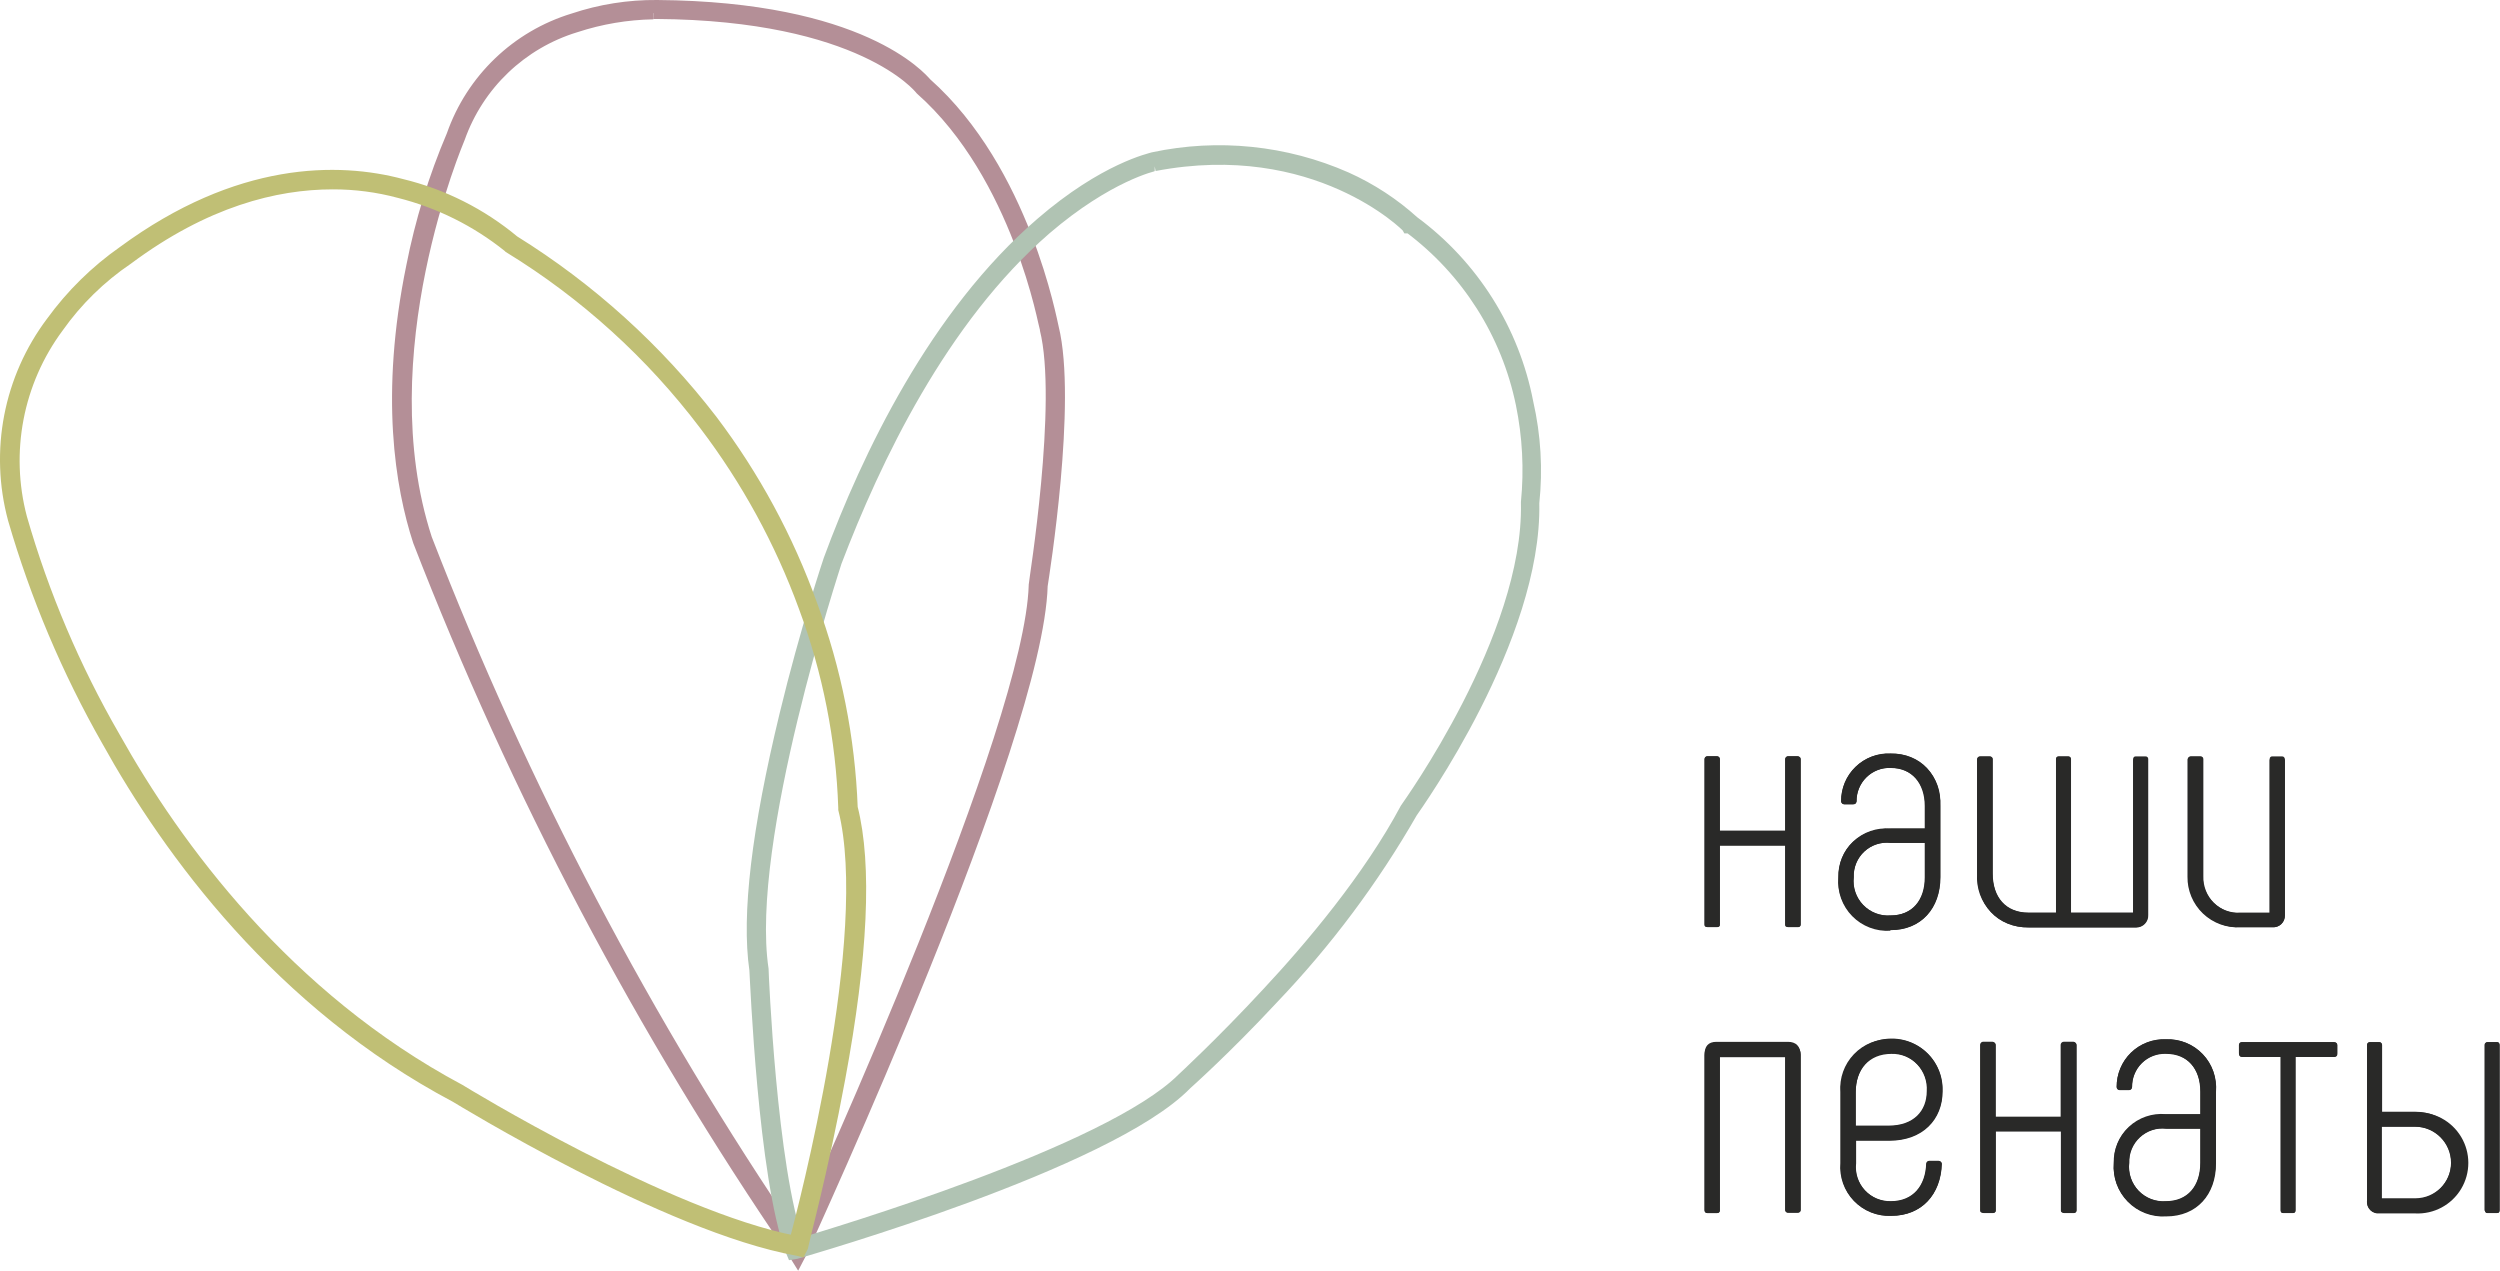
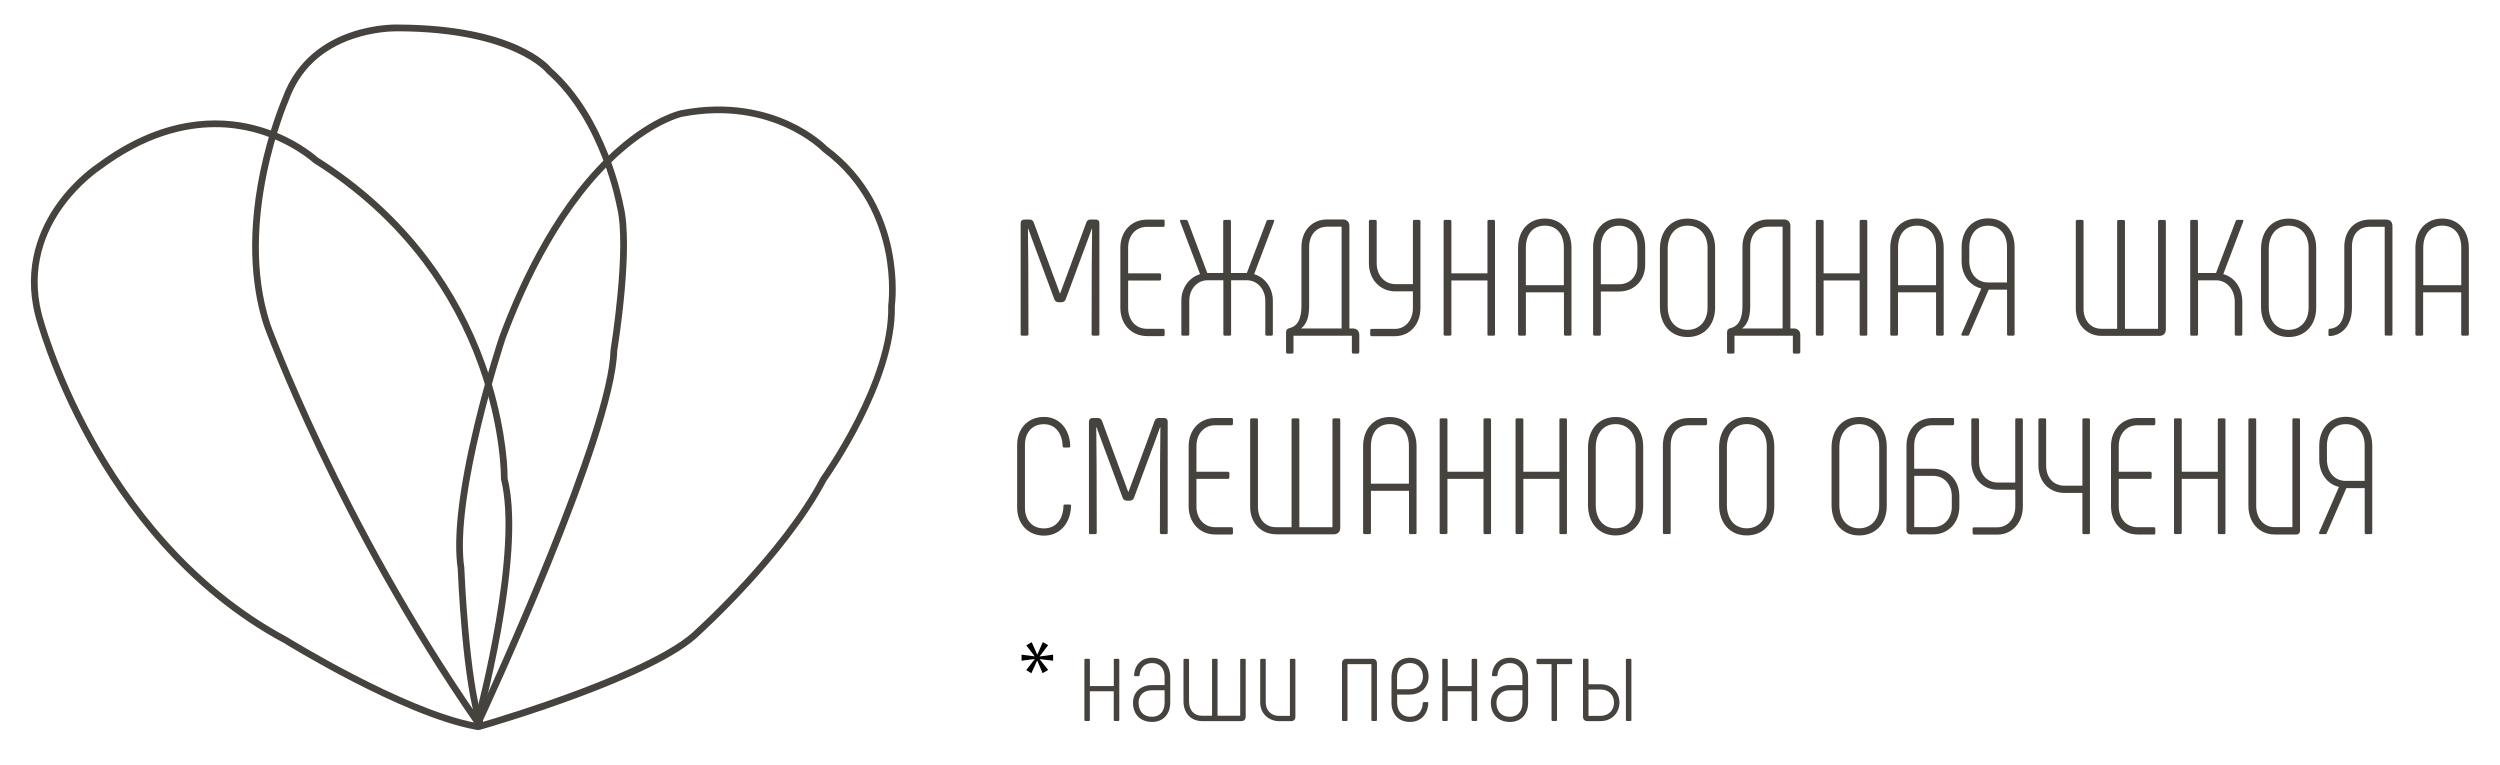
- <svg xmlns="http://www.w3.org/2000/svg" viewBox="0 0 209.51 106.5">
-   <defs>
-     <style>.cls-1{fill:#292928;}.cls-2{fill:#b48f97;}.cls-3,.cls-5,.cls-7{fill:none;stroke-miterlimit:10;}.cls-3{stroke:#b48f97;}.cls-4{fill:#b0c3b3;}.cls-5{stroke:#b0c3b3;}.cls-6{fill:#c0bf75;}.cls-7{stroke:#c0bf75;}</style>
-   </defs>
-   <g id="Layer_2" data-name="Layer 2">
-     <g id="Слой_1" data-name="Слой 1">
-       <path class="cls-1" d="M149.88,63.39h.77c.15,0,.26.08.26.22V77.47a.23.23,0,0,1-.26.23h-.77a.24.24,0,0,1-.26-.23V70.86h-5.49v6.61a.22.22,0,0,1-.23.23h-.78c-.17,0-.26-.09-.26-.23V63.61a.21.21,0,0,1,.24-.22h.8a.21.21,0,0,1,.23.22v6h5.49v-6A.23.23,0,0,1,149.88,63.39Z" />
-       <path class="cls-1" d="M154.07,73.49c0-2.32,1.68-4.06,4.4-4.06h2.87V67.54c0-1.92-1.09-3.18-2.89-3.18a2.75,2.75,0,0,0-2.87,2.78c0,.17-.11.25-.25.25h-.78a.26.26,0,0,1-.26-.25,4,4,0,0,1,4.16-4c2.54,0,4.17,1.8,4.17,4.41v5.95c0,2.61-1.6,4.44-4.17,4.44A4.13,4.13,0,0,1,154.07,73.49Zm7.27,0V70.63h-2.87a2.8,2.8,0,0,0-3.12,2.86,2.91,2.91,0,0,0,3.1,3.23C160.28,76.72,161.34,75.44,161.34,73.49Z" />
-       <path class="cls-1" d="M165.69,73.2V63.61a.23.23,0,0,1,.26-.22h.77c.15,0,.26.08.26.22V73.2c0,2,1.06,3.3,3,3.3h2.32V63.61a.2.2,0,0,1,.23-.22h.8a.21.21,0,0,1,.23.22V76.5h5.21V63.61a.2.2,0,0,1,.23-.22h.8a.21.21,0,0,1,.23.22V76.67a1,1,0,0,1-1,1.06h-9C167.33,77.73,165.69,75.81,165.69,73.2Z" />
-       <path class="cls-1" d="M183.37,73.43V63.61a.22.22,0,0,1,.25-.22h.78a.22.22,0,0,1,.25.22v9.82a3,3,0,0,0,3.09,3.1h2.47V63.61a.2.2,0,0,1,.23-.22h.8a.21.21,0,0,1,.23.22V76.7a.94.94,0,0,1-1,1h-2.7A4.21,4.21,0,0,1,183.37,73.43Z" />
-       <path class="cls-1" d="M149.6,63.61v6.08h-5.47V63.61a.26.26,0,0,0-.25-.24h-.79a.26.26,0,0,0-.25.24V77.49c0,.19.12.19.31.19h.73c.13,0,.25,0,.25-.19V70.86h5.47v6.63c0,.19.12.19.24.19h.8c.12,0,.25,0,.25-.19V63.61a.27.27,0,0,0-.25-.24h-.8A.26.26,0,0,0,149.6,63.61Z" />
-       <path class="cls-1" d="M158.42,76.72a2.87,2.87,0,0,1-3.07-3.19,2.76,2.76,0,0,1,3.07-2.89h2.88v2.89C161.3,75.43,160.26,76.72,158.42,76.72Zm0,1.23c2.58,0,4.17-1.84,4.17-4.42v-6a4,4,0,0,0-4.17-4.36,3.93,3.93,0,0,0-4.12,4,.26.26,0,0,0,.25.24h.73c.19,0,.25-.06.31-.24a2.78,2.78,0,0,1,2.83-2.83c1.78,0,2.88,1.29,2.88,3.2v1.9h-2.88a4,4,0,0,0-4.36,4.12A4.11,4.11,0,0,0,158.42,78Z" />
-       <path class="cls-1" d="M170,77.71h9a1,1,0,0,0,1-1v-13a.26.26,0,0,0-.25-.24H179a.26.26,0,0,0-.24.24V76.48h-5.22V63.64a.22.22,0,0,0-.25-.24h-.74a.22.22,0,0,0-.24.24V76.48H170c-1.9,0-3-1.29-3-3.26V63.64a.22.22,0,0,0-.24-.24H166a.29.29,0,0,0-.31.24v9.58A4.18,4.18,0,0,0,170,77.71Z" />
-       <path class="cls-1" d="M187.75,77.71h2.64a1,1,0,0,0,1.1-1v-13a.26.26,0,0,0-.24-.24h-.86a.28.28,0,0,0-.19.24V76.48h-2.45a2.94,2.94,0,0,1-3.14-3V63.64a.22.22,0,0,0-.24-.24h-.74a.29.29,0,0,0-.31.24v9.83A4.19,4.19,0,0,0,187.75,77.71Z" />
-       <path class="cls-1" d="M150.91,88.41v13c0,.14-.11.22-.26.22h-.77a.23.23,0,0,1-.26-.22V88.58h-5.49v12.86a.21.21,0,0,1-.23.22h-.8a.21.21,0,0,1-.24-.22v-13a1,1,0,0,1,1.07-1.06h5.92A1,1,0,0,1,150.91,88.41Z" />
-       <path class="cls-1" d="M154.27,97.49V91.56a4.27,4.27,0,1,1,8.53-.11c0,2.37-1.66,4.15-4.47,4.15h-2.78v1.89a2.88,2.88,0,0,0,2.95,3.2c1.84,0,2.89-1.32,2.95-3.15a.24.24,0,0,1,.26-.23h.77a.24.24,0,0,1,.26.23c-.09,2.55-1.69,4.35-4.24,4.35A4.07,4.07,0,0,1,154.27,97.49Zm4.06-3.12c2.09,0,3.18-1.24,3.18-2.92a2.92,2.92,0,0,0-3-3.13c-1.89,0-3,1.32-3,3.24v2.81Z" />
-       <path class="cls-1" d="M173,87.35h.78a.23.23,0,0,1,.25.23v13.86a.22.22,0,0,1-.25.22H173a.22.22,0,0,1-.25-.22V94.82h-5.5v6.62a.21.21,0,0,1-.23.22h-.77c-.17,0-.26-.08-.26-.22V87.58a.22.22,0,0,1,.23-.23h.8a.22.22,0,0,1,.23.23v6h5.5v-6A.23.23,0,0,1,173,87.35Z" />
-       <path class="cls-1" d="M177.15,97.46c0-2.32,1.69-4.07,4.41-4.07h2.86V91.5c0-1.92-1.09-3.18-2.89-3.18a2.74,2.74,0,0,0-2.86,2.78c0,.17-.12.26-.26.26h-.77a.26.26,0,0,1-.26-.26,4,4,0,0,1,4.15-4,4.06,4.06,0,0,1,4.18,4.41v6c0,2.6-1.6,4.43-4.18,4.43A4.13,4.13,0,0,1,177.15,97.46Zm7.27,0V94.59h-2.86a2.8,2.8,0,0,0-3.12,2.87,2.91,2.91,0,0,0,3.09,3.23C183.36,100.69,184.42,99.4,184.42,97.46Z" />
-       <path class="cls-1" d="M191.13,101.44V88.58h-3.24a.23.23,0,0,1-.23-.26v-.74a.22.22,0,0,1,.23-.23h7.76a.22.22,0,0,1,.23.23v.74a.23.23,0,0,1-.23.26h-3.27v12.86a.2.2,0,0,1-.23.22h-.8A.2.2,0,0,1,191.13,101.44Z" />
-       <path class="cls-1" d="M198.37,100.66V87.58a.22.22,0,0,1,.23-.23h.8a.21.21,0,0,1,.23.23v5.64h2.78a4.24,4.24,0,1,1,0,8.47h-3A.94.94,0,0,1,198.37,100.66Zm4-.17a3,3,0,1,0,0-6.07h-2.78v6.07Zm5.84,1V87.58a.22.22,0,0,1,.23-.23h.8a.22.22,0,0,1,.23.23v13.86a.21.21,0,0,1-.23.22h-.8A.21.21,0,0,1,208.25,101.44Z" />
-       <path class="cls-1" d="M149.84,87.31h-6c-.68,0-1,.37-1,1.11v13a.23.23,0,0,0,.25.24h.8a.22.22,0,0,0,.24-.24V88.6h5.47v12.78a.22.22,0,0,0,.25.24h.79a.22.22,0,0,0,.25-.24v-13C150.88,87.68,150.51,87.31,149.84,87.31Z" />
-       <path class="cls-1" d="M155.52,94.33V91.51c0-1.91,1.11-3.26,2.95-3.26a3,3,0,0,1,3,3.19c0,1.66-1.1,2.89-3.19,2.89Zm2.95,7.56c2.58,0,4.18-1.79,4.24-4.37a.26.26,0,0,0-.25-.24h-.79a.26.26,0,0,0-.25.24c-.06,1.85-1.1,3.14-2.95,3.14a2.88,2.88,0,0,1-2.95-3.2v-1.9h2.77c2.82,0,4.48-1.78,4.48-4.12a4.18,4.18,0,0,0-4.3-4.36,4.12,4.12,0,0,0-4.24,4.43v5.95A4.09,4.09,0,0,0,158.47,101.89Z" />
-       <path class="cls-1" d="M172.69,87.55v6.08h-5.46V87.55a.28.28,0,0,0-.25-.25h-.8a.27.27,0,0,0-.24.25v13.88c0,.19.12.19.3.19H167c.12,0,.25,0,.25-.19V94.8h5.46v6.63c0,.19.12.19.25.19h.8c.12,0,.24,0,.24-.19V87.55a.27.27,0,0,0-.24-.25h-.8A.27.27,0,0,0,172.69,87.55Z" />
-       <path class="cls-1" d="M181.51,100.66a2.88,2.88,0,0,1-3.08-3.2,2.76,2.76,0,0,1,3.08-2.88h2.88v2.88C184.39,99.37,183.35,100.66,181.51,100.66Zm0,1.23c2.58,0,4.17-1.85,4.17-4.43v-6a4,4,0,0,0-4.17-4.36,3.94,3.94,0,0,0-4.12,4,.26.26,0,0,0,.25.24h.73c.19,0,.25-.06.31-.24a2.78,2.78,0,0,1,2.83-2.83c1.78,0,2.88,1.29,2.88,3.19v1.91h-2.88a4,4,0,0,0-4.37,4.11A4.12,4.12,0,0,0,181.51,101.89Z" />
-       <path class="cls-1" d="M191.32,101.65h.79c.19,0,.25-.07.25-.25V88.56h3.25a.27.27,0,0,0,.25-.3v-.68a.27.27,0,0,0-.25-.25h-7.73a.23.23,0,0,0-.25.25v.68c0,.18.06.3.25.3h3.25V101.4C191.13,101.58,191.19,101.65,191.32,101.65Z" />
-       <path class="cls-1" d="M199.6,100.42v-6h2.82a3,3,0,1,1,0,6Zm8.84,1.23h.86c.12,0,.18-.07.18-.25V87.58c0-.12-.06-.25-.18-.25h-.86c-.12,0-.18.13-.18.25V101.4C208.26,101.58,208.32,101.65,208.44,101.65Zm-9,0h3a4.24,4.24,0,1,0,0-8.48H199.6V87.58c0-.12-.07-.25-.19-.25h-.8a.23.23,0,0,0-.24.25v13A.94.94,0,0,0,199.41,101.65Z" />
-       <path class="cls-2" d="M66.85,105.48l-.31-.5A292.49,292.49,0,0,1,35.1,45.34c-1.48-4.54-2.77-12.22-.56-23a55.15,55.15,0,0,1,3.38-11A15.53,15.53,0,0,1,48.06,1.61a21.51,21.51,0,0,1,7-1.11C72.19.63,77.17,6.52,77.6,7c8.23,7.31,10.5,20,10.63,20.46,1.53,6.2-.8,20.76-.93,21.62C86.94,61.93,67.9,103.2,67.1,105ZM54.75,1.12a22.14,22.14,0,0,0-6.51,1.1,15,15,0,0,0-9.77,9.34c-.06.18-7.8,18.12-2.76,33.6a292.14,292.14,0,0,0,31,59c2.21-4.8,19.65-43.18,20-55.1V49c0-.19,2.46-15.3.92-21.44-.06-.12-2.27-12.84-10.44-20.08l-.06-.07c-.06-.06-4.92-6.2-22.11-6.32h-.25" />
-       <path class="cls-3" d="M66.85,105.48l-.31-.5A292.49,292.49,0,0,1,35.1,45.34c-1.48-4.54-2.77-12.22-.56-23a55.15,55.15,0,0,1,3.38-11A15.53,15.53,0,0,1,48.06,1.61a21.51,21.51,0,0,1,7-1.11C72.19.63,77.17,6.52,77.6,7c8.23,7.31,10.5,20,10.63,20.46,1.53,6.2-.8,20.76-.93,21.62C86.94,61.93,67.9,103.2,67.1,105ZM54.75,1.12a22.14,22.14,0,0,0-6.51,1.1,15,15,0,0,0-9.77,9.34c-.06.18-7.8,18.12-2.76,33.6a292.14,292.14,0,0,0,31,59c2.21-4.8,19.65-43.18,20-55.1V49c0-.19,2.46-15.3.92-21.44-.06-.12-2.27-12.84-10.44-20.08l-.06-.07c-.06-.06-4.92-6.2-22.11-6.32h-.25" />
-       <path class="cls-4" d="M66.43,105.05l-.13-.31c-2.27-6.14-2.94-22.54-3-23.46-.67-4.61.19-11.73,2.52-21.37,1.72-7.13,3.69-13,3.69-13,3.19-8.66,8.9-20.57,17.75-28.19,5.34-4.61,9.21-5.4,9.4-5.47a26.41,26.41,0,0,1,16.15,1.66,21.55,21.55,0,0,1,5.65,3.69A24.59,24.59,0,0,1,128,33.74a25.56,25.56,0,0,1,.5,8.41c.24,11.31-9.83,25.37-10.2,25.92a80.65,80.65,0,0,1-11.67,15.61c-3.93,4.23-7.19,7.12-7.25,7.18C92.9,97.5,67.78,104.68,66.73,105ZM96.77,13.84h0c-.06,0-3.93.86-9.15,5.34C78.9,26.74,73.31,38.53,70.05,47.07c-.06.24-7.74,23.4-6.14,34.15,0,.18.67,16.71,3,23.09,2.82-.86,26-7.73,32.18-13.88.06-.06,3.26-3,7.13-7.18,3.62-3.87,8.54-9.71,11.61-15.48.12-.19,10.38-14.38,10.13-25.62v-.06a27.58,27.58,0,0,0-.43-8.23,24.67,24.67,0,0,0-9.4-14.8H118c-.06-.12-7.74-7.8-21.25-5.22" />
-       <path class="cls-5" d="M66.43,105.05l-.13-.31c-2.27-6.14-2.94-22.54-3-23.46-.67-4.61.19-11.73,2.52-21.37,1.72-7.13,3.69-13,3.69-13,3.19-8.66,8.9-20.57,17.75-28.19,5.34-4.61,9.21-5.4,9.4-5.47a26.41,26.41,0,0,1,16.15,1.66,21.55,21.55,0,0,1,5.65,3.69A24.59,24.59,0,0,1,128,33.74a25.56,25.56,0,0,1,.5,8.41c.24,11.31-9.83,25.37-10.2,25.92a80.65,80.65,0,0,1-11.67,15.61c-3.93,4.23-7.19,7.12-7.25,7.18C92.9,97.5,67.78,104.68,66.73,105ZM96.77,13.84h0c-.06,0-3.93.86-9.15,5.34C78.9,26.74,73.31,38.53,70.05,47.07c-.06.24-7.74,23.4-6.14,34.15,0,.18.67,16.71,3,23.09,2.82-.86,26-7.73,32.18-13.88.06-.06,3.26-3,7.13-7.18,3.62-3.87,8.54-9.71,11.61-15.48.12-.19,10.38-14.38,10.13-25.62v-.06a27.58,27.58,0,0,0-.43-8.23,24.67,24.67,0,0,0-9.4-14.8H118c-.06-.12-7.74-7.8-21.25-5.22" />
-       <path class="cls-6" d="M67.07,104.8l-.25-.06C55.89,102.77,38.38,92,38.2,91.9,23.46,84.1,14.18,71.39,9,62.05A85.88,85.88,0,0,1,1.16,43.5,19.14,19.14,0,0,1,4.35,27a25.49,25.49,0,0,1,6-5.9C20,14,28.37,14.08,33.65,15.49a23.22,23.22,0,0,1,9.4,4.73,62.69,62.69,0,0,1,16.58,15A58.19,58.19,0,0,1,68,50.69a54.87,54.87,0,0,1,3.38,17c1.22,4.79.86,12.47-1.05,22.73-1.41,7.67-3.13,14-3.13,14.12ZM27.88,15.37c-4.79,0-10.69,1.47-17.2,6.32a22.78,22.78,0,0,0-5.84,5.72,18.8,18.8,0,0,0-3.07,16,81.87,81.87,0,0,0,7.8,18.36C14.73,71,24,83.61,38.5,91.35c.19.12,17.33,10.62,28.14,12.71.73-2.76,6.75-25.67,4.11-36.24V67.7a53.46,53.46,0,0,0-3.32-16.83,58.31,58.31,0,0,0-8.35-15.29,59.64,59.64,0,0,0-16.4-14.87l-.06-.06a24,24,0,0,0-9.15-4.55,21.29,21.29,0,0,0-5.59-.73" />
-       <path class="cls-7" d="M67.07,104.8l-.25-.06C55.89,102.77,38.38,92,38.2,91.9,23.46,84.1,14.18,71.39,9,62.05A85.88,85.88,0,0,1,1.16,43.5,19.14,19.14,0,0,1,4.35,27a25.49,25.49,0,0,1,6-5.9C20,14,28.37,14.08,33.65,15.49a23.22,23.22,0,0,1,9.4,4.73,62.69,62.69,0,0,1,16.58,15A58.19,58.19,0,0,1,68,50.69a54.87,54.87,0,0,1,3.38,17c1.22,4.79.86,12.47-1.05,22.73-1.41,7.67-3.13,14-3.13,14.12ZM27.88,15.37c-4.79,0-10.69,1.47-17.2,6.32a22.78,22.78,0,0,0-5.84,5.72,18.8,18.8,0,0,0-3.07,16,81.87,81.87,0,0,0,7.8,18.36C14.73,71,24,83.61,38.5,91.35c.19.12,17.33,10.62,28.14,12.71.73-2.76,6.75-25.67,4.11-36.24V67.7a53.46,53.46,0,0,0-3.32-16.83,58.31,58.31,0,0,0-8.35-15.29,59.64,59.64,0,0,0-16.4-14.87l-.06-.06a24,24,0,0,0-9.15-4.55,21.29,21.29,0,0,0-5.59-.73" />
-     </g>
+ <svg xmlns="http://www.w3.org/2000/svg" version="1.1" id="Слой_1" x="0px" y="0px" viewBox="0 0 500 153" style="enable-background:new 0 0 500 153;" xml:space="preserve">
+   <style type="text/css">
+ 	.st0{fill:#46433E;}
+ 	.st1{fill:none;stroke:#46433E;stroke-width:0.5;stroke-miterlimit:10;}
+ </style>
+   <path class="st0" d="M95.7,145.41l-0.42-0.61c-27.82-40.1-42.13-79.33-42.27-79.72c-1.98-6.07-3.71-16.31-0.73-30.7  c1.74-8.4,4.32-14.4,4.46-14.74c2.86-7.89,8.99-11.41,13.63-12.97c5-1.69,9.27-1.52,9.45-1.51c23.04,0.14,29.79,8.01,30.33,8.69  c11.07,9.77,14.19,26.7,14.3,27.32c2.06,8.29-1.06,27.73-1.25,28.92c-0.42,17.13-26.09,72.31-27.19,74.65L95.7,145.41z M79.41,6.01  c-1.17,0-4.78,0.12-8.8,1.48c-6.48,2.19-10.88,6.38-13.08,12.46l-0.01,0.03c-0.11,0.24-10.46,24.16-3.72,44.84  c0.14,0.38,14.27,39.11,41.75,78.9c2.99-6.48,26.44-57.75,26.8-73.67l0.01-0.06c0.03-0.2,3.31-20.43,1.27-28.62l-0.01-0.03  c-0.03-0.17-3.04-17.18-14.06-26.88l-0.06-0.06c-0.06-0.08-6.6-8.25-29.7-8.39C79.79,6.01,79.66,6.01,79.41,6.01" />
+   <path class="st1" d="M95.7,145.41l-0.42-0.61c-27.82-40.1-42.13-79.33-42.27-79.72c-1.98-6.07-3.71-16.31-0.73-30.7  c1.74-8.4,4.32-14.4,4.46-14.74c2.86-7.89,8.99-11.41,13.63-12.97c5-1.69,9.27-1.52,9.45-1.51c23.04,0.14,29.79,8.01,30.33,8.69  c11.07,9.77,14.19,26.7,14.3,27.32c2.06,8.29-1.06,27.73-1.25,28.92c-0.42,17.13-26.09,72.31-27.19,74.65L95.7,145.41z M79.41,6.01  c-1.17,0-4.78,0.12-8.8,1.48c-6.48,2.19-10.88,6.38-13.08,12.46l-0.01,0.03c-0.11,0.24-10.46,24.16-3.72,44.84  c0.14,0.38,14.27,39.11,41.75,78.9c2.99-6.48,26.44-57.75,26.8-73.67l0.01-0.06c0.03-0.2,3.31-20.43,1.27-28.62l-0.01-0.03  c-0.03-0.17-3.04-17.18-14.06-26.88l-0.06-0.06c-0.06-0.08-6.6-8.25-29.7-8.39C79.79,6.01,79.66,6.01,79.41,6.01" />
+   <path class="st0" d="M95.97,145.7l-0.13-0.36c-3.1-8.32-4-30.37-4.05-31.61c-0.9-6.14,0.21-15.78,3.31-28.67  c2.31-9.59,4.92-17.49,4.95-17.56c4.3-11.63,11.89-27.62,23.66-37.86c7.08-6.16,12.26-7.29,12.48-7.34c0.02,0,0.03-0.01,0.05-0.01  c9.64-1.88,17.01,0.18,21.5,2.23c4.68,2.14,7.22,4.67,7.52,4.97c8.38,6.21,11.59,14.51,12.81,20.38c1.28,6.15,0.71,10.86,0.65,11.35  c0.31,15.09-13.08,34.02-13.65,34.82c-4.09,7.79-10.7,15.69-15.52,20.95c-5.23,5.7-9.55,9.6-9.59,9.65  c-8.77,8.9-42.2,18.55-43.62,18.96L95.97,145.7z M136.41,23.11c-0.02,0-0.03,0.01-0.05,0.01c-0.05,0.01-5.23,1.15-12.16,7.2  c-11.61,10.12-19.11,25.95-23.36,37.45c-0.1,0.3-10.35,31.45-8.22,45.85l0,0.05c0.01,0.23,0.89,22.46,3.86,31  c3.77-1.11,34.76-10.39,42.9-18.65c0.06-0.05,4.36-3.94,9.56-9.61c4.79-5.22,11.36-13.07,15.41-20.79l0.03-0.05  c0.14-0.19,13.84-19.3,13.51-34.37l0-0.07c0.01-0.05,0.66-4.9-0.64-11.12c-1.2-5.72-4.34-13.81-12.51-19.86l-0.06-0.05  C164.59,29.99,154.42,19.6,136.41,23.11" />
+   <path class="st1" d="M95.97,145.7l-0.13-0.36c-3.1-8.32-4-30.37-4.05-31.61c-0.9-6.14,0.21-15.78,3.31-28.67  c2.31-9.59,4.92-17.49,4.95-17.56c4.3-11.63,11.89-27.62,23.66-37.86c7.08-6.16,12.26-7.29,12.48-7.34c0.02,0,0.03-0.01,0.05-0.01  c9.64-1.88,17.01,0.18,21.5,2.23c4.68,2.14,7.22,4.67,7.52,4.97c8.38,6.21,11.59,14.51,12.81,20.38c1.28,6.15,0.71,10.86,0.65,11.35  c0.31,15.09-13.08,34.02-13.65,34.82c-4.09,7.79-10.7,15.69-15.52,20.95c-5.23,5.7-9.55,9.6-9.59,9.65  c-8.77,8.9-42.2,18.55-43.62,18.96L95.97,145.7z M136.41,23.11c-0.02,0-0.03,0.01-0.05,0.01c-0.05,0.01-5.23,1.15-12.16,7.2  c-11.61,10.12-19.11,25.95-23.36,37.45c-0.1,0.3-10.35,31.45-8.22,45.85l0,0.05c0.01,0.23,0.89,22.46,3.86,31  c3.77-1.11,34.76-10.39,42.9-18.65c0.06-0.05,4.36-3.94,9.56-9.61c4.79-5.22,11.36-13.07,15.41-20.79l0.03-0.05  c0.14-0.19,13.84-19.3,13.51-34.37l0-0.07c0.01-0.05,0.66-4.9-0.64-11.12c-1.2-5.72-4.34-13.81-12.51-19.86l-0.06-0.05  C164.59,29.99,154.42,19.6,136.41,23.11" />
+   <path class="st0" d="M95.54,145.76l-0.38-0.07C80.55,143,57.14,128.53,56.9,128.38c-19.72-10.55-32.16-27.73-39.12-40.28  C10.25,74.52,7.34,63.26,7.31,63.15c-2.55-9.87,0.93-17.56,4.29-22.27c3.57-5,7.66-7.71,7.96-7.91c12.92-9.64,24.13-9.49,31.27-7.66  c7.5,1.93,12.06,5.94,12.51,6.35c8.8,5.55,16.27,12.36,22.2,20.26c4.75,6.33,8.54,13.35,11.24,20.89  c3.67,10.21,4.54,19.4,4.49,22.89c1.6,6.49,1.13,16.82-1.37,30.7c-1.87,10.35-4.23,18.91-4.26,18.99L95.54,145.76z M43.06,25.18  c-6.35,0-14.27,1.95-23,8.47l-0.03,0.02c-0.04,0.03-4.22,2.76-7.76,7.73c-3.25,4.56-6.6,11.99-4.14,21.54  c0.03,0.11,2.92,11.28,10.4,24.78c6.9,12.44,19.23,29.47,38.79,39.93c0.25,0.16,23.13,14.3,37.62,17.13  c1.01-3.75,9.07-34.6,5.51-48.94l-0.01-0.05l0-0.06c0-0.1,0.11-9.98-4.46-22.67c-2.68-7.45-6.42-14.4-11.12-20.65  c-5.88-7.82-13.28-14.56-22-20.05l-0.06-0.05c-0.05-0.04-4.67-4.26-12.21-6.19C48.44,25.58,45.91,25.18,43.06,25.18" />
+   <path class="st1" d="M95.54,145.76l-0.38-0.07C80.55,143,57.14,128.53,56.9,128.38c-19.72-10.55-32.16-27.73-39.12-40.28  C10.25,74.52,7.34,63.26,7.31,63.15c-2.55-9.87,0.93-17.56,4.29-22.27c3.57-5,7.66-7.71,7.96-7.91c12.92-9.64,24.13-9.49,31.27-7.66  c7.5,1.93,12.06,5.94,12.51,6.35c8.8,5.55,16.27,12.36,22.2,20.26c4.75,6.33,8.54,13.35,11.24,20.89  c3.67,10.21,4.54,19.4,4.49,22.89c1.6,6.49,1.13,16.82-1.37,30.7c-1.87,10.35-4.23,18.91-4.26,18.99L95.54,145.76z M43.06,25.18  c-6.35,0-14.27,1.95-23,8.47l-0.03,0.02c-0.04,0.03-4.22,2.76-7.76,7.73c-3.25,4.56-6.6,11.99-4.14,21.54  c0.03,0.11,2.92,11.28,10.4,24.78c6.9,12.44,19.23,29.47,38.79,39.93c0.25,0.16,23.13,14.3,37.62,17.13  c1.01-3.75,9.07-34.6,5.51-48.94l-0.01-0.05l0-0.06c0-0.1,0.11-9.98-4.46-22.67c-2.68-7.45-6.42-14.4-11.12-20.65  c-5.88-7.82-13.28-14.56-22-20.05l-0.06-0.05c-0.05-0.04-4.67-4.26-12.21-6.19C48.44,25.58,45.91,25.18,43.06,25.18" />
+   <g>
+     <path class="st0" d="M222.97,131.76h0.67c0.12,0,0.22,0.07,0.22,0.2V144c0,0.12-0.1,0.2-0.22,0.2h-0.67c-0.12,0-0.22-0.07-0.22-0.2   v-5.75h-4.78V144c0,0.12-0.07,0.2-0.2,0.2h-0.67c-0.15,0-0.22-0.07-0.22-0.2v-12.04c0-0.12,0.07-0.2,0.2-0.2h0.7   c0.12,0,0.2,0.07,0.2,0.2v5.25h4.78v-5.25C222.75,131.83,222.85,131.76,222.97,131.76z" />
+     <path class="st0" d="M226.6,140.54c0-2.01,1.47-3.53,3.83-3.53h2.49v-1.64c0-1.67-0.94-2.76-2.51-2.76c-1.49,0-2.39,0.99-2.49,2.41   c-0.02,0.15-0.1,0.22-0.22,0.22h-0.67c-0.12,0-0.22-0.1-0.22-0.22c0.12-2.01,1.47-3.48,3.61-3.48c2.21,0,3.63,1.57,3.63,3.83v5.17   c0,2.26-1.39,3.85-3.63,3.85C228.07,144.39,226.6,142.85,226.6,140.54z M232.92,140.54v-2.49h-2.49c-1.74,0-2.71,1.04-2.71,2.49   c0,1.72,0.97,2.81,2.69,2.81C232,143.35,232.92,142.23,232.92,140.54z" />
+     <path class="st0" d="M236.7,140.29v-8.33c0-0.12,0.1-0.2,0.22-0.2h0.67c0.12,0,0.22,0.07,0.22,0.2v8.33c0,1.69,0.92,2.86,2.59,2.86   h2.01v-11.19c0-0.12,0.07-0.2,0.2-0.2h0.7c0.12,0,0.2,0.07,0.2,0.2v11.19h4.53v-11.19c0-0.12,0.07-0.2,0.2-0.2h0.7   c0.12,0,0.2,0.07,0.2,0.2v11.34c0,0.6-0.32,0.92-0.9,0.92h-7.83C238.12,144.22,236.7,142.55,236.7,140.29z" />
+     <path class="st0" d="M252.04,140.49v-8.53c0-0.12,0.1-0.2,0.22-0.2h0.67c0.12,0,0.22,0.07,0.22,0.2v8.53   c0,1.59,1.09,2.69,2.69,2.69h2.14v-11.22c0-0.12,0.07-0.2,0.2-0.2h0.7c0.12,0,0.2,0.07,0.2,0.2v11.37c0,0.57-0.32,0.9-0.9,0.9   h-2.34C253.66,144.22,252.04,142.65,252.04,140.49z" />
+     <path class="st0" d="M275.39,132.68V144c0,0.12-0.1,0.2-0.22,0.2h-0.67c-0.12,0-0.22-0.07-0.22-0.2v-11.17h-4.78V144   c0,0.12-0.07,0.2-0.2,0.2h-0.7c-0.12,0-0.2-0.07-0.2-0.2v-11.32c0-0.6,0.32-0.92,0.92-0.92h5.15   C275.07,131.76,275.39,132.08,275.39,132.68z" />
+     <path class="st0" d="M278.3,140.56v-5.15c0-2.24,1.44-3.86,3.71-3.86c2.21,0,3.71,1.64,3.71,3.76c0,2.06-1.44,3.61-3.88,3.61h-2.41   v1.64c0,1.59,0.9,2.79,2.56,2.79c1.59,0,2.51-1.14,2.56-2.74c0-0.12,0.1-0.2,0.22-0.2h0.67c0.12,0,0.22,0.08,0.22,0.2   c-0.08,2.21-1.47,3.78-3.68,3.78C279.7,144.39,278.3,142.8,278.3,140.56z M281.83,137.85c1.82,0,2.76-1.07,2.76-2.54   c0-1.54-1-2.71-2.59-2.71c-1.64,0-2.59,1.14-2.59,2.81v2.44H281.83z" />
+     <path class="st0" d="M294.54,131.76h0.67c0.12,0,0.22,0.07,0.22,0.2V144c0,0.12-0.1,0.2-0.22,0.2h-0.67c-0.12,0-0.22-0.07-0.22-0.2   v-5.75h-4.78V144c0,0.12-0.07,0.2-0.2,0.2h-0.67c-0.15,0-0.22-0.07-0.22-0.2v-12.04c0-0.12,0.07-0.2,0.2-0.2h0.7   c0.12,0,0.2,0.07,0.2,0.2v5.25h4.78v-5.25C294.32,131.83,294.42,131.76,294.54,131.76z" />
+     <path class="st0" d="M298.17,140.54c0-2.01,1.47-3.53,3.83-3.53h2.49v-1.64c0-1.67-0.94-2.76-2.51-2.76   c-1.49,0-2.39,0.99-2.49,2.41c-0.02,0.15-0.1,0.22-0.22,0.22h-0.67c-0.12,0-0.22-0.1-0.22-0.22c0.12-2.01,1.47-3.48,3.61-3.48   c2.21,0,3.63,1.57,3.63,3.83v5.17c0,2.26-1.39,3.85-3.63,3.85C299.64,144.39,298.17,142.85,298.17,140.54z M304.49,140.54v-2.49   H302c-1.74,0-2.71,1.04-2.71,2.49c0,1.72,0.97,2.81,2.69,2.81C303.57,143.35,304.49,142.23,304.49,140.54z" />
+     <path class="st0" d="M310.31,144v-11.17h-2.81c-0.12,0-0.2-0.1-0.2-0.22v-0.65c0-0.12,0.07-0.2,0.2-0.2h6.74   c0.12,0,0.2,0.07,0.2,0.2v0.65c0,0.12-0.07,0.22-0.2,0.22h-2.84V144c0,0.12-0.07,0.2-0.2,0.2h-0.7   C310.38,144.19,310.31,144.12,310.31,144z" />
+     <path class="st0" d="M316.6,143.32v-11.37c0-0.12,0.07-0.2,0.2-0.2h0.7c0.12,0,0.2,0.07,0.2,0.2v4.9h2.41   c2.19,0,3.78,1.54,3.78,3.66c0,2.14-1.59,3.71-3.78,3.71h-2.59C316.92,144.22,316.6,143.9,316.6,143.32z M320.11,143.17   c1.59,0,2.69-1.09,2.69-2.66c0-1.54-1.09-2.61-2.69-2.61h-2.41v5.27H320.11z M325.18,144v-12.04c0-0.12,0.07-0.2,0.2-0.2h0.7   c0.12,0,0.2,0.07,0.2,0.2V144c0,0.12-0.08,0.2-0.2,0.2h-0.7C325.26,144.19,325.18,144.12,325.18,144z" />
  </g>
+   <g>
+     <path class="st0" d="M204.13,66.87V44.64c0-0.46,0.27-0.73,0.73-0.73h1.06c0.4,0,0.7,0.2,0.83,0.59l3.7,10.06   c0.5,1.36,1.03,2.71,1.52,4.1h0.07c0.5-1.39,1.02-2.75,1.52-4.1l3.7-10.06c0.13-0.4,0.43-0.59,0.83-0.59h1.06   c0.46,0,0.73,0.26,0.73,0.73v22.23c0,0.16-0.1,0.26-0.27,0.26h-0.99c-0.17,0-0.3-0.1-0.3-0.26l0.03-13.6   c0.03-2.51,0.03-4.99,0.07-7.51h-0.07c-0.59,1.65-1.19,3.31-1.82,4.96l-3.37,9.1c-0.13,0.4-0.46,0.63-0.89,0.63h-0.53   c-0.43,0-0.76-0.23-0.89-0.63l-3.37-9.1c-0.63-1.65-1.22-3.31-1.82-4.96h-0.07c0.03,2.51,0.03,4.99,0.07,7.51l0.03,13.6   c0,0.16-0.13,0.26-0.3,0.26h-0.99C204.23,67.14,204.13,67.04,204.13,66.87z" />
+     <path class="st0" d="M224.07,61.58V49.54c0-3.21,2.15-5.62,5.33-5.62h3.27c0.16,0,0.26,0.1,0.26,0.26v0.89c0,0.16-0.1,0.3-0.26,0.3   h-3.27c-2.28,0-3.77,1.75-3.77,4.17v5.13h6.29c0.16,0,0.3,0.1,0.3,0.27v0.89c0,0.17-0.13,0.27-0.3,0.27h-6.29v5.49   c0,2.41,1.49,4.17,3.77,4.17h3.27c0.16,0,0.26,0.13,0.26,0.3v0.89c0,0.17-0.1,0.27-0.26,0.27h-3.27   C226.22,67.2,224.07,64.79,224.07,61.58z" />
+     <path class="st0" d="M236.27,66.87v-6.75c0-2.48,1.52-4.63,3.74-5.29l-4-10.55c-0.07-0.17,0.03-0.3,0.2-0.3h1.02   c0.13,0,0.27,0.1,0.33,0.23l3.9,10.39h3.18V44.25c0-0.17,0.13-0.27,0.3-0.27h0.99c0.16,0,0.26,0.1,0.26,0.27V54.6h3.18l3.94-10.39   c0.03-0.13,0.2-0.23,0.33-0.23h0.99c0.2,0,0.26,0.13,0.2,0.3l-4,10.55c2.22,0.66,3.74,2.81,3.74,5.29v6.75   c0,0.16-0.1,0.26-0.26,0.26h-0.99c-0.16,0-0.26-0.1-0.26-0.26v-6.75c0-2.25-1.59-4.07-3.7-4.07h-3.14v10.82   c0,0.16-0.1,0.26-0.26,0.26h-0.99c-0.16,0-0.3-0.1-0.3-0.26V56.05h-3.14c-2.12,0-3.67,1.82-3.67,4.07v6.75   c0,0.16-0.13,0.26-0.3,0.26h-0.99C236.37,67.14,236.27,67.04,236.27,66.87z" />
+     <path class="st0" d="M257.21,70.41v-3.97c0-0.46,0.26-0.73,0.73-0.83c1.62-0.4,2.35-1.92,2.35-4.43V49.41   c0-3.21,2.05-5.52,5.16-5.52h3.11c0.83,0,1.32,0.5,1.32,1.32v20.48h0.66c0.83,0,1.32,0.5,1.32,1.32v3.41c0,0.16-0.13,0.3-0.3,0.3   h-0.93c-0.16,0-0.26-0.13-0.26-0.3v-3.27H258.7v3.27c0,0.16-0.1,0.3-0.27,0.3h-0.96C257.31,70.71,257.21,70.58,257.21,70.41z    M268.32,65.68V45.34h-2.88c-2.22,0-3.61,1.69-3.61,4.07v11.78c0,2.28-0.53,3.67-1.62,4.5H268.32z" />
+     <path class="st0" d="M274.04,66.94v-0.89c0-0.17,0.13-0.27,0.3-0.27h4.63c2.12,0,3.61-1.75,3.61-4.17v-3.34h-3.54   c-3.04,0-5.26-2.41-5.26-5.62v-8.4c0-0.17,0.13-0.27,0.3-0.27h0.99c0.17,0,0.27,0.1,0.27,0.27v8.4c0,2.41,1.59,4.17,3.7,4.17h3.54   V44.25c0-0.17,0.1-0.27,0.26-0.27h0.99c0.16,0,0.26,0.1,0.26,0.27v17.37c0,3.21-2.08,5.62-5.13,5.62h-4.63   C274.17,67.24,274.04,67.1,274.04,66.94z" />
+     <path class="st0" d="M297.75,43.98h0.99c0.16,0,0.26,0.1,0.26,0.27v22.63c0,0.16-0.1,0.26-0.26,0.26h-0.99   c-0.16,0-0.26-0.1-0.26-0.26V56.09h-7.21v10.78c0,0.16-0.13,0.26-0.3,0.26h-0.99c-0.17,0-0.27-0.1-0.27-0.26V44.25   c0-0.17,0.1-0.27,0.27-0.27h0.99c0.17,0,0.3,0.1,0.3,0.27v10.42h7.21V44.25C297.49,44.08,297.59,43.98,297.75,43.98z" />
+     <path class="st0" d="M303.61,66.87V49.6c0-3.54,2.15-5.89,5.36-5.89c3.18,0,5.33,2.35,5.33,5.89v17.27   c0.03,0.16-0.1,0.26-0.26,0.26h-0.99c-0.16,0-0.26-0.1-0.26-0.26v-8.4h-7.61v8.4c0,0.16-0.1,0.26-0.26,0.26h-0.99   C303.74,67.14,303.61,67.04,303.61,66.87z M312.77,57.05V49.6c0-2.78-1.42-4.47-3.8-4.47c-2.38,0-3.8,1.69-3.8,4.47v7.44H312.77z" />
+     <path class="st0" d="M318.62,66.87v-17.4c0-3.37,1.98-5.79,5.19-5.79c3.21,0,5.23,2.41,5.23,5.79v3.44c0,3.14-2.15,5.39-5.23,5.39   h-3.64v8.57c0,0.16-0.1,0.26-0.26,0.26h-0.99C318.75,67.14,318.62,67.04,318.62,66.87z M323.81,56.85c2.15,0,3.67-1.55,3.67-3.94   v-3.44c0-2.58-1.39-4.33-3.67-4.33c-2.25,0-3.64,1.75-3.64,4.33v7.38H323.81z" />
+     <path class="st0" d="M331.98,61.31V49.84c0-3.74,2.25-6.12,5.52-6.12c3.31,0,5.52,2.38,5.52,5.89v11.91c0,3.51-2.22,5.89-5.52,5.89   C334.23,67.4,331.98,65.02,331.98,61.31z M341.51,61.51V49.6c0-2.68-1.62-4.47-4-4.47c-2.38,0-3.97,1.79-3.97,4.7v11.48   c0,2.88,1.59,4.66,3.97,4.66C339.89,65.98,341.51,64.19,341.51,61.51z" />
+     <path class="st0" d="M345.41,70.41v-3.97c0-0.46,0.26-0.73,0.73-0.83c1.62-0.4,2.35-1.92,2.35-4.43V49.41   c0-3.21,2.05-5.52,5.16-5.52h3.11c0.83,0,1.32,0.5,1.32,1.32v20.48h0.66c0.83,0,1.32,0.5,1.32,1.32v3.41c0,0.16-0.13,0.3-0.3,0.3   h-0.93c-0.16,0-0.26-0.13-0.26-0.3v-3.27H346.9v3.27c0,0.16-0.1,0.3-0.26,0.3h-0.96C345.51,70.71,345.41,70.58,345.41,70.41z    M356.52,65.68V45.34h-2.88c-2.22,0-3.6,1.69-3.6,4.07v11.78c0,2.28-0.53,3.67-1.62,4.5H356.52z" />
+     <path class="st0" d="M372.2,43.98h0.99c0.17,0,0.27,0.1,0.27,0.27v22.63c0,0.16-0.1,0.26-0.27,0.26h-0.99   c-0.17,0-0.27-0.1-0.27-0.26V56.09h-7.21v10.78c0,0.16-0.13,0.26-0.3,0.26h-0.99c-0.16,0-0.26-0.1-0.26-0.26V44.25   c0-0.17,0.1-0.27,0.26-0.27h0.99c0.17,0,0.3,0.1,0.3,0.27v10.42h7.21V44.25C371.93,44.08,372.03,43.98,372.2,43.98z" />
+     <path class="st0" d="M378.05,66.87V49.6c0-3.54,2.15-5.89,5.36-5.89c3.18,0,5.33,2.35,5.33,5.89v17.27   c0.03,0.16-0.1,0.26-0.27,0.26h-0.99c-0.17,0-0.27-0.1-0.27-0.26v-8.4h-7.61v8.4c0,0.16-0.1,0.26-0.27,0.26h-0.99   C378.18,67.14,378.05,67.04,378.05,66.87z M387.21,57.05V49.6c0-2.78-1.42-4.47-3.8-4.47c-2.38,0-3.8,1.69-3.8,4.47v7.44H387.21z" />
+     <path class="st0" d="M402.92,49.47v17.4c0,0.16-0.1,0.26-0.26,0.26h-0.99c-0.16,0-0.26-0.1-0.26-0.26v-8.93h-3.67l-3.9,8.96   c-0.03,0.16-0.17,0.23-0.3,0.23h-1.02c-0.2,0-0.3-0.13-0.23-0.33l3.97-9.1c-2.35-0.56-3.94-2.71-3.94-5.49v-2.75   c0-3.37,2.08-5.79,5.32-5.79C400.87,43.68,402.92,46.1,402.92,49.47z M401.4,49.47c0-2.58-1.42-4.33-3.77-4.33   c-2.38,0-3.77,1.75-3.77,4.33v2.75c0,2.51,1.52,4.27,3.77,4.27h3.77V49.47z" />
+     <path class="st0" d="M415.16,61.71V44.25c0-0.17,0.13-0.27,0.3-0.27h0.99c0.17,0,0.26,0.1,0.26,0.27v17.47   c0,2.35,1.42,4.04,3.61,4.04h3.11v-21.5c0-0.17,0.13-0.27,0.3-0.27h0.96c0.16,0,0.3,0.1,0.3,0.27v21.5h6.62v-21.5   c0-0.17,0.13-0.27,0.3-0.27h0.96c0.16,0,0.3,0.1,0.3,0.27v21.6c0,0.86-0.5,1.32-1.32,1.32h-11.51   C417.27,67.17,415.16,64.82,415.16,61.71z" />
+     <path class="st0" d="M438.04,66.87V44.25c0-0.17,0.1-0.27,0.26-0.27h0.99c0.17,0,0.3,0.1,0.3,0.27V54.6h3.61l3.94-10.39   c0.03-0.13,0.2-0.23,0.33-0.23h0.99c0.2,0,0.27,0.13,0.2,0.3l-4,10.55c2.32,0.63,3.8,2.81,3.8,5.56v6.48c0,0.16-0.1,0.26-0.26,0.26   h-0.99c-0.16,0-0.26-0.1-0.26-0.26v-6.48c0-2.51-1.59-4.33-3.77-4.33h-3.57v10.82c0,0.16-0.13,0.26-0.3,0.26h-0.99   C438.14,67.14,438.04,67.04,438.04,66.87z" />
+     <path class="st0" d="M452.2,61.31V49.84c0-3.74,2.25-6.12,5.52-6.12c3.31,0,5.52,2.38,5.52,5.89v11.91c0,3.51-2.22,5.89-5.52,5.89   C454.44,67.4,452.2,65.02,452.2,61.31z M461.72,61.51V49.6c0-2.68-1.62-4.47-4-4.47c-2.38,0-3.97,1.79-3.97,4.7v11.48   c0,2.88,1.59,4.66,3.97,4.66C460.1,65.98,461.72,64.19,461.72,61.51z" />
+     <path class="st0" d="M465.69,66.94v-0.89c0-0.17,0.1-0.27,0.26-0.3c1.82-0.13,2.91-1.65,2.91-4.2V49.37c0-3.27,2.05-5.46,5.13-5.46   h3.18c0.86,0,1.32,0.46,1.32,1.32v21.63c0,0.16-0.1,0.26-0.26,0.26h-0.99c-0.16,0-0.3-0.1-0.3-0.26v-21.5h-2.94   c-2.28,0-3.61,1.49-3.61,4v12.17c0,3.31-1.75,5.52-4.43,5.69C465.79,67.24,465.69,67.1,465.69,66.94z" />
+     <path class="st0" d="M483.08,66.87V49.6c0-3.54,2.15-5.89,5.36-5.89c3.18,0,5.33,2.35,5.33,5.89v17.27   c0.03,0.16-0.1,0.26-0.27,0.26h-0.99c-0.17,0-0.27-0.1-0.27-0.26v-8.4h-7.61v8.4c0,0.16-0.1,0.26-0.27,0.26h-0.99   C483.22,67.14,483.08,67.04,483.08,66.87z M492.25,57.05V49.6c0-2.78-1.42-4.47-3.8-4.47c-2.38,0-3.8,1.69-3.8,4.47v7.44H492.25z" />
+   </g>
+   <g>
+     <path class="st0" d="M203.43,101.5v-12.5c0-3.31,2.18-5.62,5.36-5.62c3.04,0,5.19,2.41,5.26,5.86c0,0.16-0.1,0.26-0.27,0.26h-0.99   c-0.17,0-0.26-0.1-0.26-0.26c-0.1-2.71-1.55-4.4-3.74-4.4c-2.32,0-3.8,1.62-3.8,4.17v12.5c0,2.55,1.49,4.17,3.8,4.17   c2.35,0,3.84-1.75,3.9-4.5c0-0.2,0.1-0.27,0.27-0.27h0.99c0.16,0,0.26,0.07,0.26,0.27c-0.1,3.51-2.25,5.95-5.42,5.95   C205.62,107.12,203.43,104.8,203.43,101.5z" />
+     <path class="st0" d="M217.79,106.56V84.33c0-0.46,0.27-0.73,0.73-0.73h1.06c0.4,0,0.69,0.2,0.83,0.59l3.7,10.06   c0.5,1.36,1.03,2.71,1.52,4.1h0.07c0.5-1.39,1.02-2.75,1.52-4.1l3.7-10.06c0.13-0.4,0.43-0.59,0.83-0.59h1.06   c0.46,0,0.73,0.26,0.73,0.73v22.23c0,0.16-0.1,0.26-0.27,0.26h-0.99c-0.17,0-0.3-0.1-0.3-0.26l0.03-13.6   c0.03-2.51,0.03-4.99,0.07-7.51h-0.07c-0.59,1.65-1.19,3.31-1.82,4.96l-3.37,9.1c-0.13,0.4-0.46,0.63-0.89,0.63h-0.53   c-0.43,0-0.76-0.23-0.89-0.63l-3.37-9.1c-0.63-1.65-1.22-3.31-1.82-4.96h-0.07c0.03,2.51,0.03,4.99,0.07,7.51l0.03,13.6   c0,0.16-0.13,0.26-0.3,0.26h-0.99C217.89,106.82,217.79,106.72,217.79,106.56z" />
+     <path class="st0" d="M237.73,101.26V89.22c0-3.21,2.15-5.62,5.33-5.62h3.27c0.16,0,0.26,0.1,0.26,0.26v0.89   c0,0.16-0.1,0.3-0.26,0.3h-3.27c-2.28,0-3.77,1.75-3.77,4.17v5.13h6.29c0.16,0,0.3,0.1,0.3,0.27v0.89c0,0.17-0.13,0.27-0.3,0.27   h-6.29v5.49c0,2.41,1.49,4.17,3.77,4.17h3.27c0.16,0,0.26,0.13,0.26,0.3v0.89c0,0.17-0.1,0.27-0.26,0.27h-3.27   C239.88,106.89,237.73,104.47,237.73,101.26z" />
+     <path class="st0" d="M250.03,101.4V83.93c0-0.17,0.13-0.27,0.3-0.27h0.99c0.17,0,0.27,0.1,0.27,0.27v17.47   c0,2.35,1.42,4.04,3.61,4.04h3.11v-21.5c0-0.17,0.13-0.27,0.3-0.27h0.96c0.17,0,0.3,0.1,0.3,0.27v21.5h6.62v-21.5   c0-0.17,0.13-0.27,0.3-0.27h0.96c0.16,0,0.3,0.1,0.3,0.27v21.6c0,0.86-0.5,1.32-1.32,1.32h-11.51   C252.15,106.85,250.03,104.51,250.03,101.4z" />
+     <path class="st0" d="M272.62,106.56V89.29c0-3.54,2.15-5.89,5.36-5.89c3.18,0,5.33,2.35,5.33,5.89v17.27   c0.03,0.16-0.1,0.26-0.26,0.26h-0.99c-0.16,0-0.26-0.1-0.26-0.26v-8.4h-7.61v8.4c0,0.16-0.1,0.26-0.26,0.26h-0.99   C272.75,106.82,272.62,106.72,272.62,106.56z M281.78,96.73v-7.44c0-2.78-1.42-4.47-3.8-4.47c-2.38,0-3.8,1.69-3.8,4.47v7.44   H281.78z" />
+     <path class="st0" d="M296.96,83.67h0.99c0.16,0,0.26,0.1,0.26,0.27v22.63c0,0.16-0.1,0.26-0.26,0.26h-0.99   c-0.16,0-0.26-0.1-0.26-0.26V95.77h-7.21v10.78c0,0.16-0.13,0.26-0.3,0.26h-0.99c-0.17,0-0.27-0.1-0.27-0.26V83.93   c0-0.17,0.1-0.27,0.27-0.27h0.99c0.17,0,0.3,0.1,0.3,0.27v10.42h7.21V83.93C296.7,83.77,296.8,83.67,296.96,83.67z" />
+     <path class="st0" d="M312.14,83.67h0.99c0.16,0,0.26,0.1,0.26,0.27v22.63c0,0.16-0.1,0.26-0.26,0.26h-0.99   c-0.16,0-0.26-0.1-0.26-0.26V95.77h-7.21v10.78c0,0.16-0.13,0.26-0.3,0.26h-0.99c-0.17,0-0.27-0.1-0.27-0.26V83.93   c0-0.17,0.1-0.27,0.27-0.27h0.99c0.17,0,0.3,0.1,0.3,0.27v10.42h7.21V83.93C311.88,83.77,311.98,83.67,312.14,83.67z" />
+     <path class="st0" d="M317.6,101V89.52c0-3.74,2.25-6.12,5.52-6.12c3.31,0,5.52,2.38,5.52,5.89v11.91c0,3.51-2.22,5.89-5.52,5.89   C319.85,107.09,317.6,104.7,317.6,101z M327.12,101.2V89.29c0-2.68-1.62-4.47-4-4.47c-2.38,0-3.97,1.79-3.97,4.7V101   c0,2.88,1.59,4.66,3.97,4.66C325.5,105.66,327.12,103.88,327.12,101.2z" />
+     <path class="st0" d="M332.58,106.56V89.12c0-3.34,2.05-5.52,5.23-5.52h3.31c0.16,0,0.3,0.1,0.3,0.26v0.89c0,0.16-0.13,0.3-0.3,0.3   h-3.31c-2.28,0-3.67,1.52-3.67,4.07v17.43c0,0.16-0.1,0.26-0.27,0.26h-0.99C332.71,106.82,332.58,106.72,332.58,106.56z" />
+     <path class="st0" d="M343.82,101V89.52c0-3.74,2.25-6.12,5.52-6.12c3.31,0,5.52,2.38,5.52,5.89v11.91c0,3.51-2.22,5.89-5.52,5.89   C346.07,107.09,343.82,104.7,343.82,101z M353.35,101.2V89.29c0-2.68-1.62-4.47-4-4.47c-2.38,0-3.97,1.79-3.97,4.7V101   c0,2.88,1.59,4.66,3.97,4.66C351.73,105.66,353.35,103.88,353.35,101.2z" />
+     <path class="st0" d="M366.31,101V89.52c0-3.74,2.25-6.12,5.52-6.12c3.31,0,5.52,2.38,5.52,5.89v11.91c0,3.51-2.22,5.89-5.52,5.89   C368.56,107.09,366.31,104.7,366.31,101z M375.84,101.2V89.29c0-2.68-1.62-4.47-4-4.47c-2.38,0-3.97,1.79-3.97,4.7V101   c0,2.88,1.59,4.66,3.97,4.66C374.22,105.66,375.84,103.88,375.84,101.2z" />
+     <path class="st0" d="M381.29,106.09V89.16c0-3.21,2.12-5.56,5.19-5.56h4.07c0.17,0,0.27,0.1,0.27,0.26v0.89   c0,0.16-0.1,0.3-0.27,0.3h-4.07c-2.22,0-3.64,1.65-3.64,4.1v4.6h3.77c3.11,0,5.26,2.35,5.26,5.49v2.12c0,3.11-2.15,5.52-5.26,5.52   h-4.53C381.66,106.89,381.29,106.52,381.29,106.09z M386.62,105.43c2.18,0,3.74-1.75,3.74-4.07v-2.12c0-2.35-1.55-4.07-3.74-4.07   h-3.77v10.25H386.62z" />
+     <path class="st0" d="M394.52,106.62v-0.89c0-0.17,0.13-0.27,0.3-0.27h4.63c2.12,0,3.61-1.75,3.61-4.17v-3.34h-3.54   c-3.04,0-5.26-2.41-5.26-5.62v-8.4c0-0.17,0.13-0.27,0.3-0.27h0.99c0.16,0,0.26,0.1,0.26,0.27v8.4c0,2.41,1.59,4.17,3.7,4.17h3.54   V83.93c0-0.17,0.1-0.27,0.26-0.27h0.99c0.17,0,0.27,0.1,0.27,0.27v17.37c0,3.21-2.09,5.62-5.13,5.62h-4.63   C394.65,106.92,394.52,106.79,394.52,106.62z" />
+     <path class="st0" d="M416.48,106.56v-7.97h-3.54c-3.11,0-5.26-2.25-5.26-5.52v-9.13c0-0.17,0.13-0.27,0.3-0.27h0.99   c0.16,0,0.26,0.1,0.26,0.27v9.13c0,2.48,1.46,4.07,3.71,4.07h3.54v-13.2c0-0.17,0.1-0.27,0.26-0.27h0.99c0.16,0,0.26,0.1,0.26,0.27   v22.63c0,0.16-0.1,0.26-0.26,0.26h-0.99C416.58,106.82,416.48,106.72,416.48,106.56z" />
+     <path class="st0" d="M422.2,101.26V89.22c0-3.21,2.15-5.62,5.32-5.62h3.27c0.17,0,0.27,0.1,0.27,0.26v0.89c0,0.16-0.1,0.3-0.27,0.3   h-3.27c-2.28,0-3.77,1.75-3.77,4.17v5.13h6.28c0.17,0,0.3,0.1,0.3,0.27v0.89c0,0.17-0.13,0.27-0.3,0.27h-6.28v5.49   c0,2.41,1.49,4.17,3.77,4.17h3.27c0.17,0,0.27,0.13,0.27,0.3v0.89c0,0.17-0.1,0.27-0.27,0.27h-3.27   C424.35,106.89,422.2,104.47,422.2,101.26z" />
+     <path class="st0" d="M443.83,83.67h0.99c0.17,0,0.27,0.1,0.27,0.27v22.63c0,0.16-0.1,0.26-0.27,0.26h-0.99   c-0.17,0-0.27-0.1-0.27-0.26V95.77h-7.21v10.78c0,0.16-0.13,0.26-0.3,0.26h-0.99c-0.16,0-0.26-0.1-0.26-0.26V83.93   c0-0.17,0.1-0.27,0.26-0.27h0.99c0.17,0,0.3,0.1,0.3,0.27v10.42h7.21V83.93C443.57,83.77,443.67,83.67,443.83,83.67z" />
+     <path class="st0" d="M458.75,83.67h0.99c0.16,0,0.26,0.1,0.26,0.27v22.2c0,0.46-0.26,0.76-0.76,0.76h-4.3   c-3.11,0-5.26-2.41-5.26-5.72V83.93c0-0.17,0.13-0.27,0.3-0.27h0.99c0.17,0,0.27,0.1,0.27,0.27v17.23c0,2.51,1.52,4.27,3.7,4.27   h3.54v-21.5C458.48,83.77,458.58,83.67,458.75,83.67z" />
+     <path class="st0" d="M474.45,89.16v17.4c0,0.16-0.1,0.26-0.26,0.26h-0.99c-0.16,0-0.26-0.1-0.26-0.26v-8.93h-3.67l-3.9,8.96   c-0.03,0.16-0.17,0.23-0.3,0.23h-1.02c-0.2,0-0.3-0.13-0.23-0.33l3.97-9.1c-2.35-0.56-3.94-2.71-3.94-5.49v-2.75   c0-3.37,2.08-5.79,5.32-5.79C472.41,83.37,474.45,85.78,474.45,89.16z M472.93,89.16c0-2.58-1.42-4.33-3.77-4.33   c-2.38,0-3.77,1.75-3.77,4.33v2.75c0,2.51,1.52,4.27,3.77,4.27h3.77V89.16z" />
+   </g>
+   <polygon points="209.63,129.03 207.94,131.25 207.94,131.29 210.62,130.93 210.62,132.14 207.94,131.82 207.94,131.86   209.64,133.99 208.52,134.63 207.46,132.14 207.42,132.14 206.27,134.65 205.25,134.01 206.94,131.84 206.94,131.8 204.31,132.14   204.31,130.93 206.92,131.27 206.92,131.24 205.25,129.07 206.34,128.44 207.44,130.91 207.47,130.91 208.56,128.43 " />
</svg>
